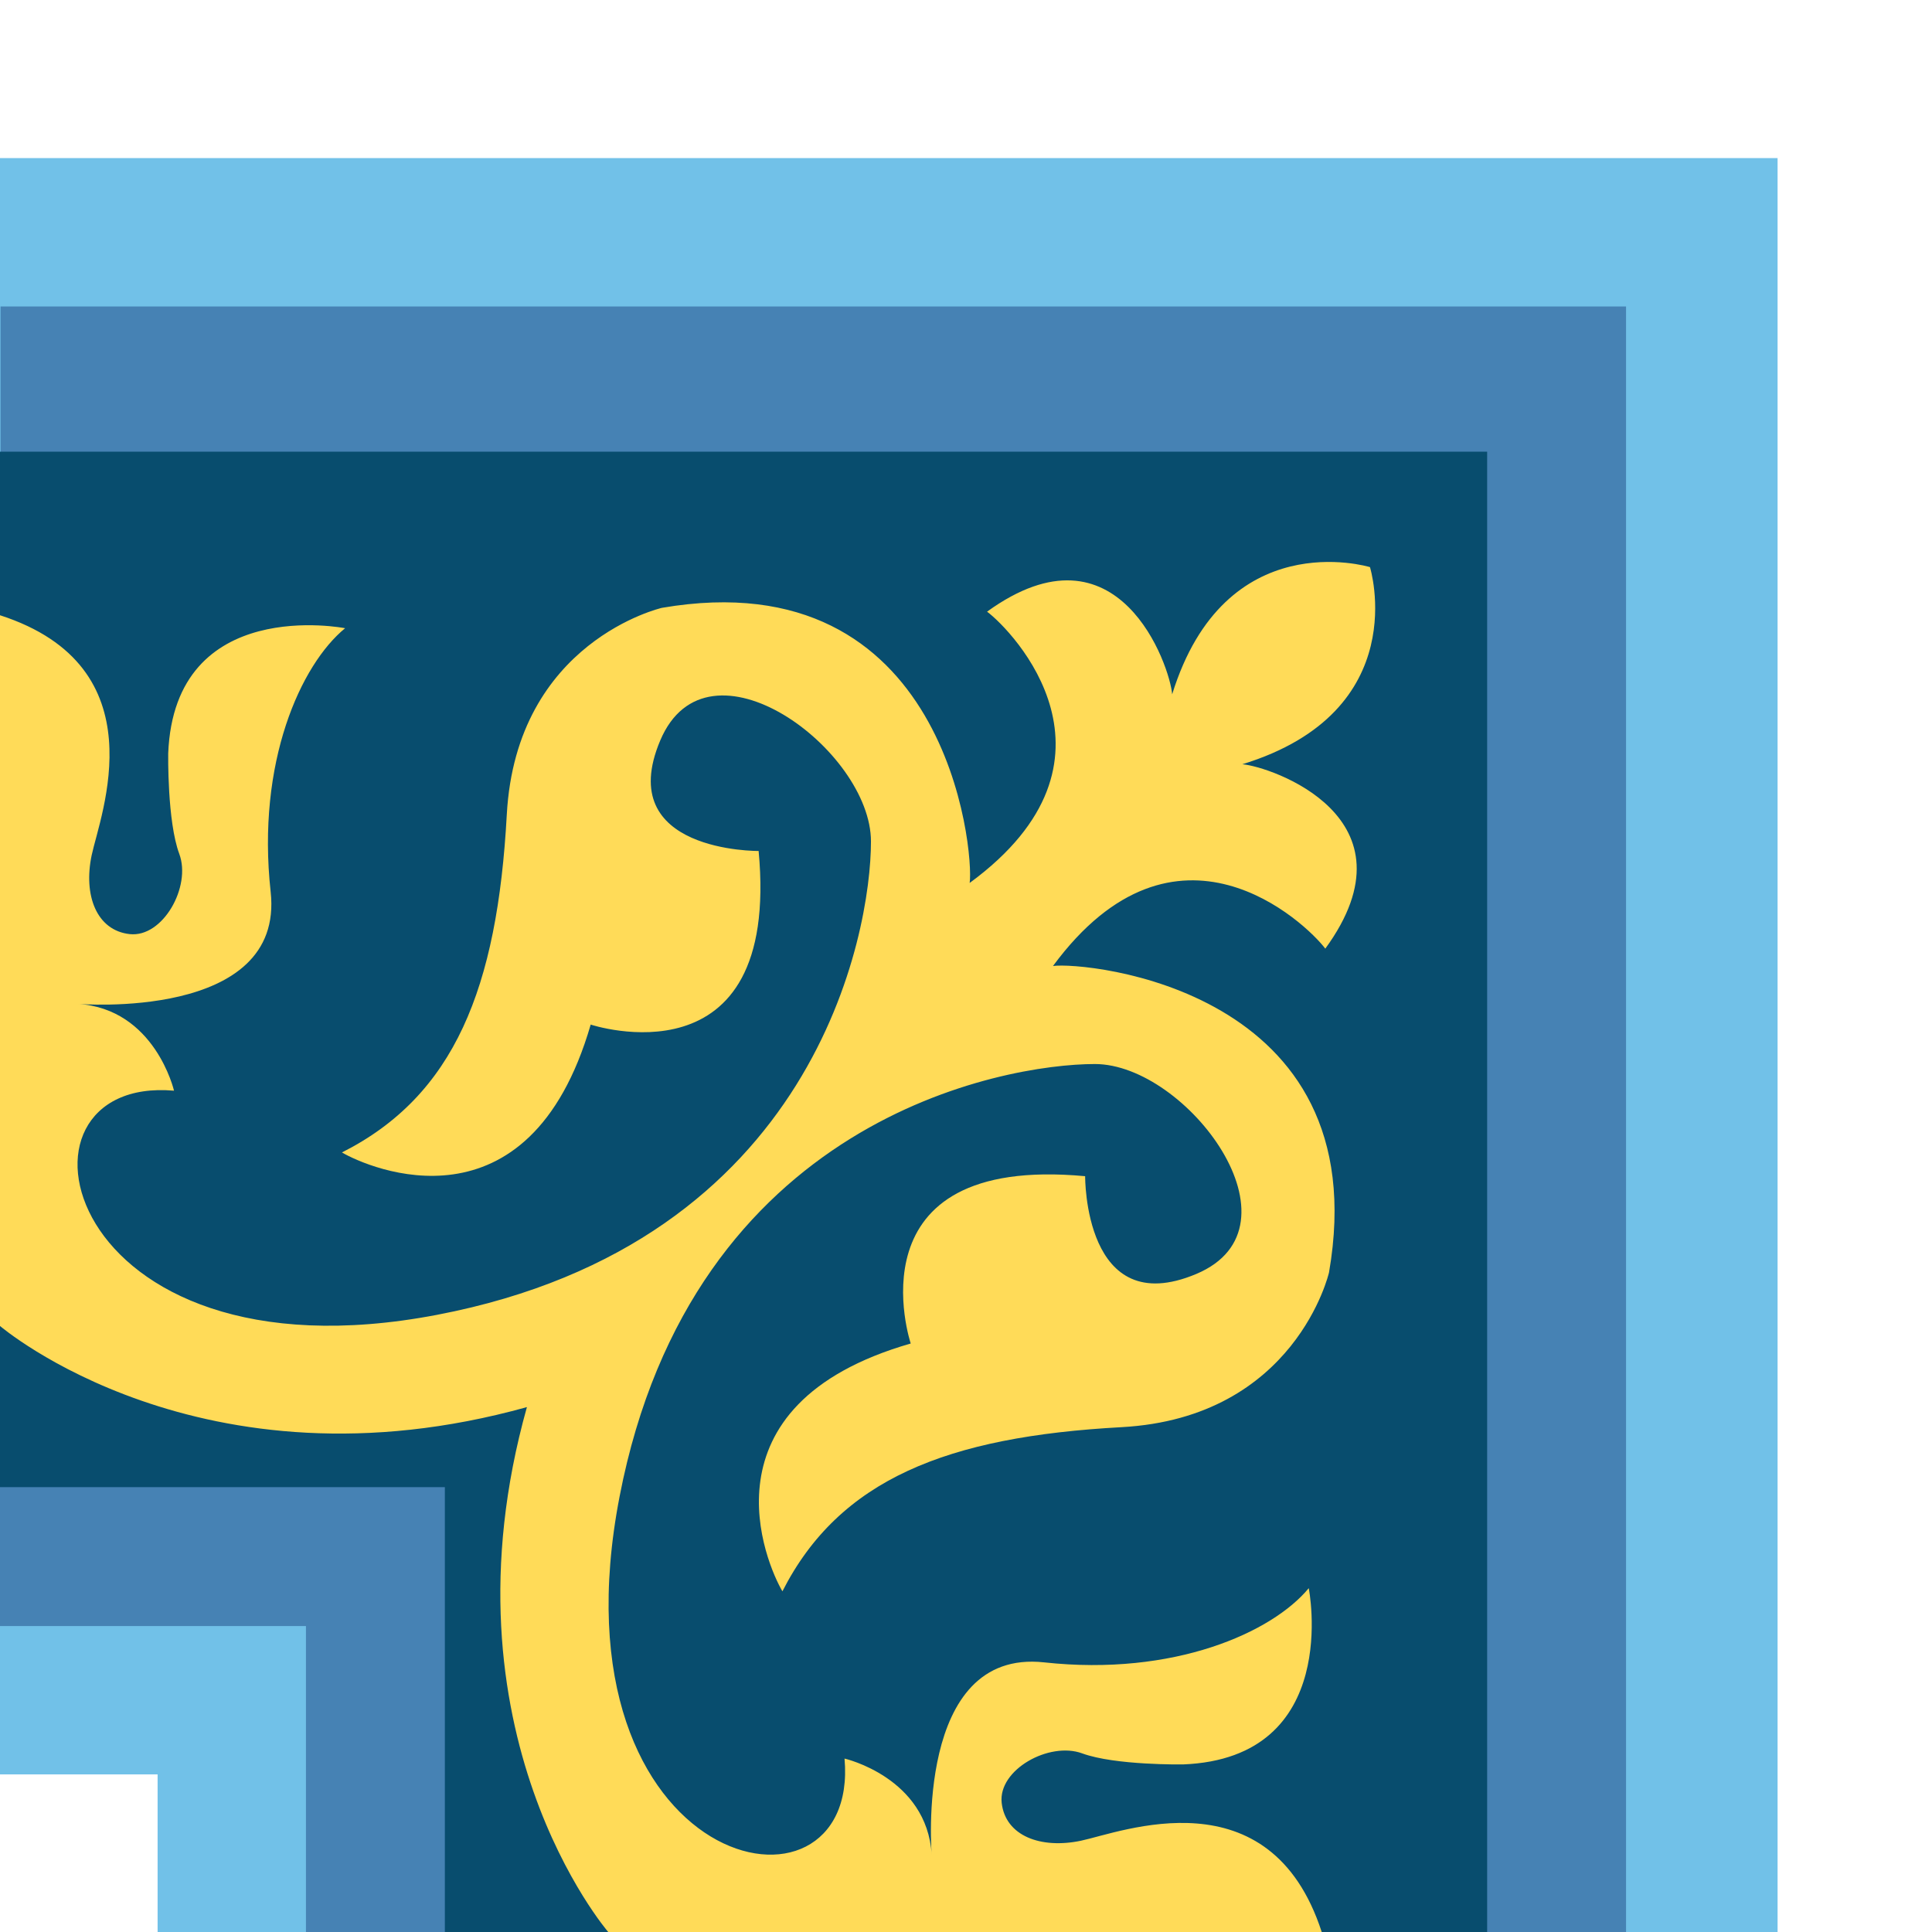
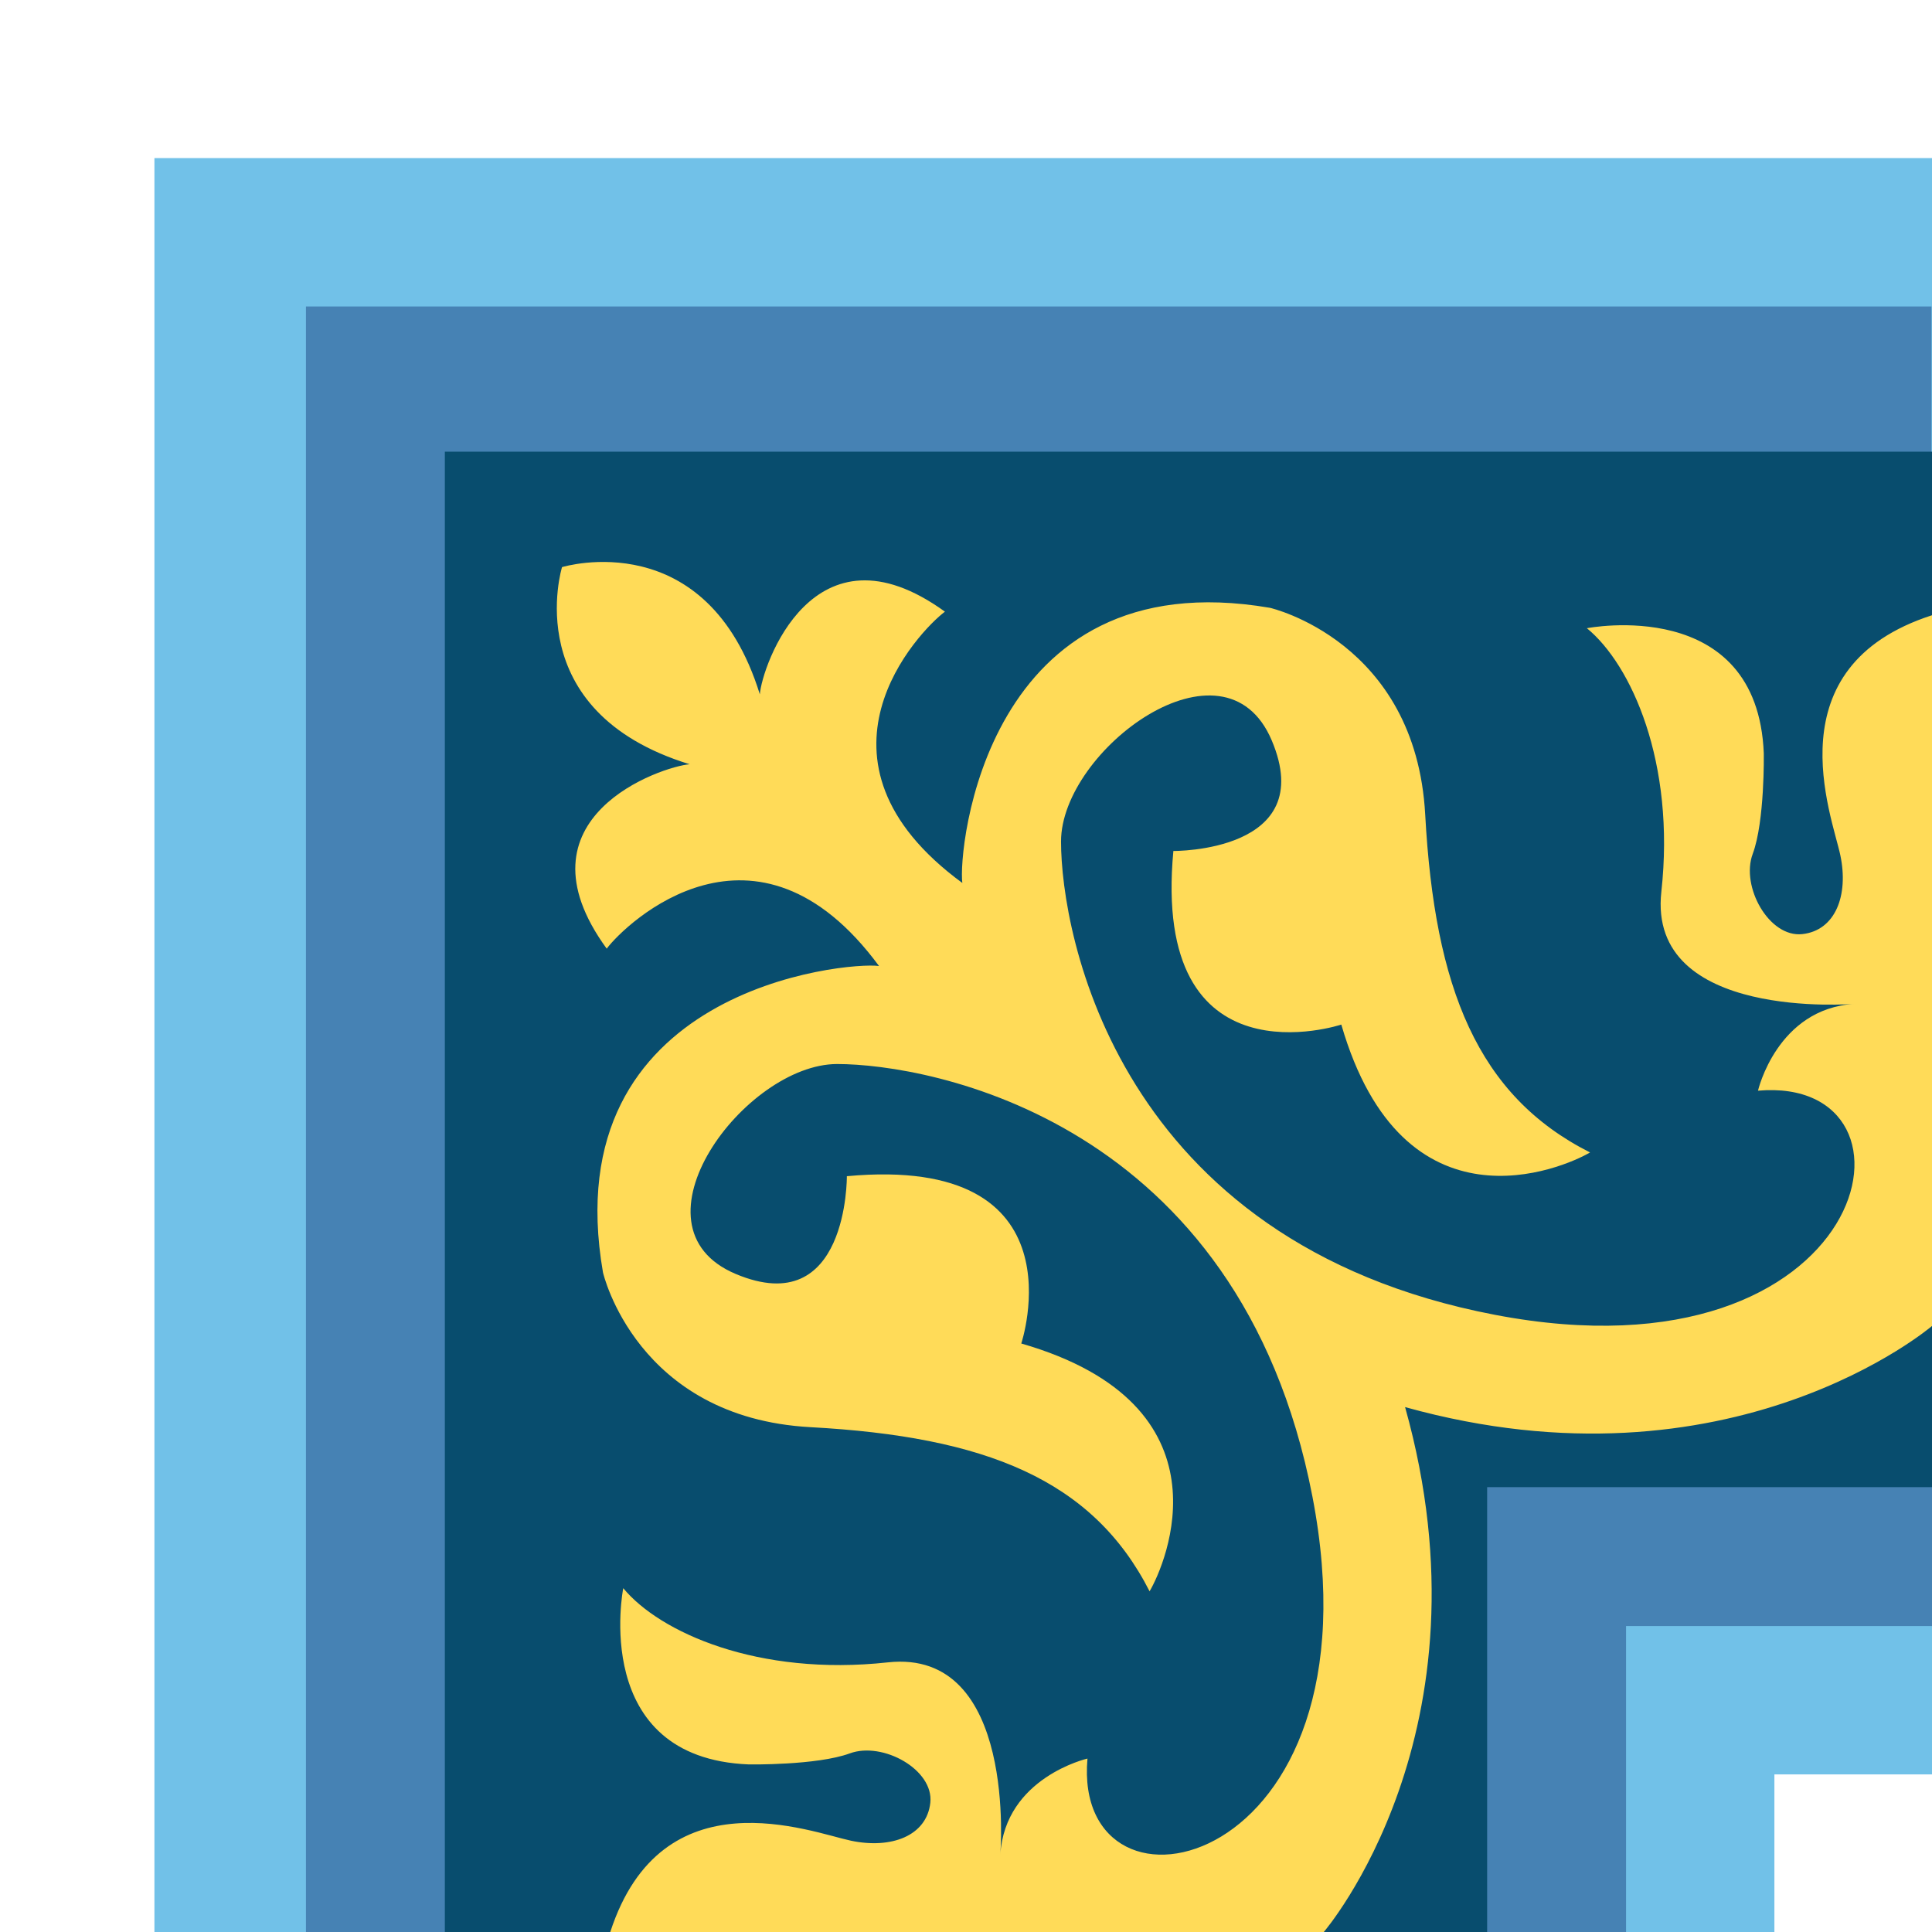
- <svg xmlns="http://www.w3.org/2000/svg" viewBox="0 0 432 432">
+ <svg xmlns="http://www.w3.org/2000/svg" viewBox="0 0 432 432" fill="none">
+   <g clip-path="url(#clip0_16_466)">
+     <path d="M0 0H432V432H0V0Z" fill="white" />
+     <path d="M34.53 35.35H432V432H34.53V35.35Z" fill="#71C1E8" />
+     <path d="M68.41 68.53H431.88V432H68.41V68.53Z" fill="#4682B4" />
+     <path d="M99.47 101H432V432H99.47V101Z" fill="#084D6E" />
+     <path d="M135.66 212.12C114.25 182.73 148.03 171.36 154.21 170.89C115.68 159.04 125.67 126.81 125.67 126.81C126.11 126.68 158.09 117.13 169.9 155.25C170.37 149.09 181.79 115.44 211.29 136.77C205.58 141.03 177.69 169.94 215.18 197.43C214.18 190.32 220.18 124.97 283.97 135.91C283.97 135.91 316.56 143.33 318.68 182.15C320.8 220.97 330.39 245 355.54 257.69C349.54 261.22 313.74 276.75 299.92 229.1C299.92 229.1 257.41 243.22 262.37 190.28C262.37 190.28 294.96 190.63 284.37 165.57C273.78 140.51 237.25 167.69 237.25 188.16C237.25 208.63 249.61 277.81 334.28 294C418.95 310.19 433.48 240.36 393.09 243.88C393.09 243.88 397.33 225.53 414.66 224.47C414.66 224.47 368.29 228.36 371.48 199.41C374.67 170.46 364.75 148.59 354.83 140.47C354.83 140.47 392.97 132.94 394.39 168.47C394.39 168.47 394.63 183.65 391.91 190.94C389.19 198.23 395.57 209.69 403 208.87C410.43 208.05 413.39 200.16 411.5 191.22C409.61 182.28 396.28 149.1 432 137.57V296.49C432 296.49 387.1 334.94 314.18 314.63C334.56 387.27 296 432 296 432H136.46C148.03 396.41 181.33 409.71 190.3 411.59C199.27 413.47 207.19 410.53 208.02 403.12C208.85 395.71 197.39 389.35 190.02 392.06C182.65 394.77 167.46 394.53 167.46 394.53C131.8 393.12 139.36 355.12 139.36 355.12C147.51 365 169.47 374.88 198.52 371.71C227.57 368.54 223.67 414.71 223.67 414.71C224.74 397.43 243.16 393.22 243.16 393.22C239.61 433.45 309.76 418.98 293.46 334.63C277.16 250.28 207.73 237.92 187.18 237.92C166.63 237.92 139.36 274.27 164.51 284.86C189.66 295.45 189.36 263 189.36 263C242.5 258.06 228.36 300.41 228.36 300.41C276.18 314.18 260.6 349.82 257.05 355.82C244.3 330.76 220.21 321.24 181.24 319.12C142.27 317 134.83 284.53 134.83 284.53C123.82 221 189.41 215 196.55 216C169 178.65 139.94 206.43 135.66 212.12Z" fill="#FFDB58" />
+     <path d="M332.53 332.53H432V432H332.53V332.53Z" fill="#4682B4" />
+     <path d="M363.59 363.59H432V432H363.59V363.59Z" fill="#71C1E8" />
+     <path d="M396.76 396.76H432V432H396.76V396.76Z" fill="white" />
+   </g>
  <defs>
-     <style>.a{fill:#fff;}.b{fill:#71c1e8;}.c{fill:#4682b4;}.d{fill:#084d6e;}.e{fill:#ffdb58;}</style>
+     <clipPath id="clip0_16_466">
+       <rect width="432" height="432" fill="white" />
+     </clipPath>
  </defs>
-   <rect class="a" width="432" height="432" />
-   <rect class="b" y="35.35" width="397.47" height="396.65" />
-   <rect class="c" x="0.12" y="68.53" width="363.47" height="363.47" />
-   <rect class="d" y="101" width="332.53" height="331" />
-   <path class="e" d="M296.34,212.12c21.41-29.39-12.37-40.76-18.55-41.23,38.53-11.85,28.54-44.08,28.54-44.08h0c-.44-.13-32.42-9.68-44.23,28.44-.47-6.16-11.89-39.81-41.39-18.48,5.71,4.26,33.6,33.17-3.89,60.66,1-7.11-5-72.46-68.79-61.52,0,0-32.59,7.42-34.71,46.24S101.61,245,76.46,257.69c6,3.53,41.8,19.06,55.62-28.59,0,0,42.51,14.12,37.55-38.82,0,0-32.59.35-22-24.71s47.12,2.12,47.12,22.59S182.39,277.81,97.72,294s-99.2-53.64-58.81-50.12c0,0-4.24-18.35-21.57-19.41,0,0,46.37,3.89,43.18-25.06s6.73-50.82,16.65-58.94c0,0-38.14-7.53-39.56,28,0,0-.24,15.18,2.48,22.47S36.43,209.69,29,208.87s-10.39-8.71-8.5-17.65S35.72,149.1,0,137.57V296.49s44.9,38.45,117.82,18.14C97.44,387.27,136,432,136,432H295.54c-11.57-35.59-44.87-22.29-53.84-20.41s-16.89-1.06-17.72-8.47,10.63-13.77,18-11.06,22.56,2.47,22.56,2.47c35.66-1.41,28.1-39.41,28.1-39.41-8.15,9.88-30.11,19.76-59.16,16.59s-25.15,43-25.15,43c-1.07-17.28-19.49-21.49-19.49-21.49,3.55,40.23-66.6,25.76-50.3-58.59s85.73-96.71,106.28-96.71,47.82,36.35,22.67,46.94S242.64,263,242.64,263c-53.14-4.94-39,37.41-39,37.41-47.82,13.77-32.24,49.41-28.69,55.41,12.75-25.06,36.84-34.58,75.81-36.7s46.41-34.59,46.41-34.59C308.18,221,242.59,215,235.45,216,263,178.65,292.06,206.43,296.34,212.12Z" transform="translate(0)" />
-   <rect class="c" y="332.53" width="99.47" height="99.47" />
-   <rect class="b" y="363.59" width="68.41" height="68.41" />
-   <rect class="a" y="396.76" width="35.24" height="35.24" />
</svg>
